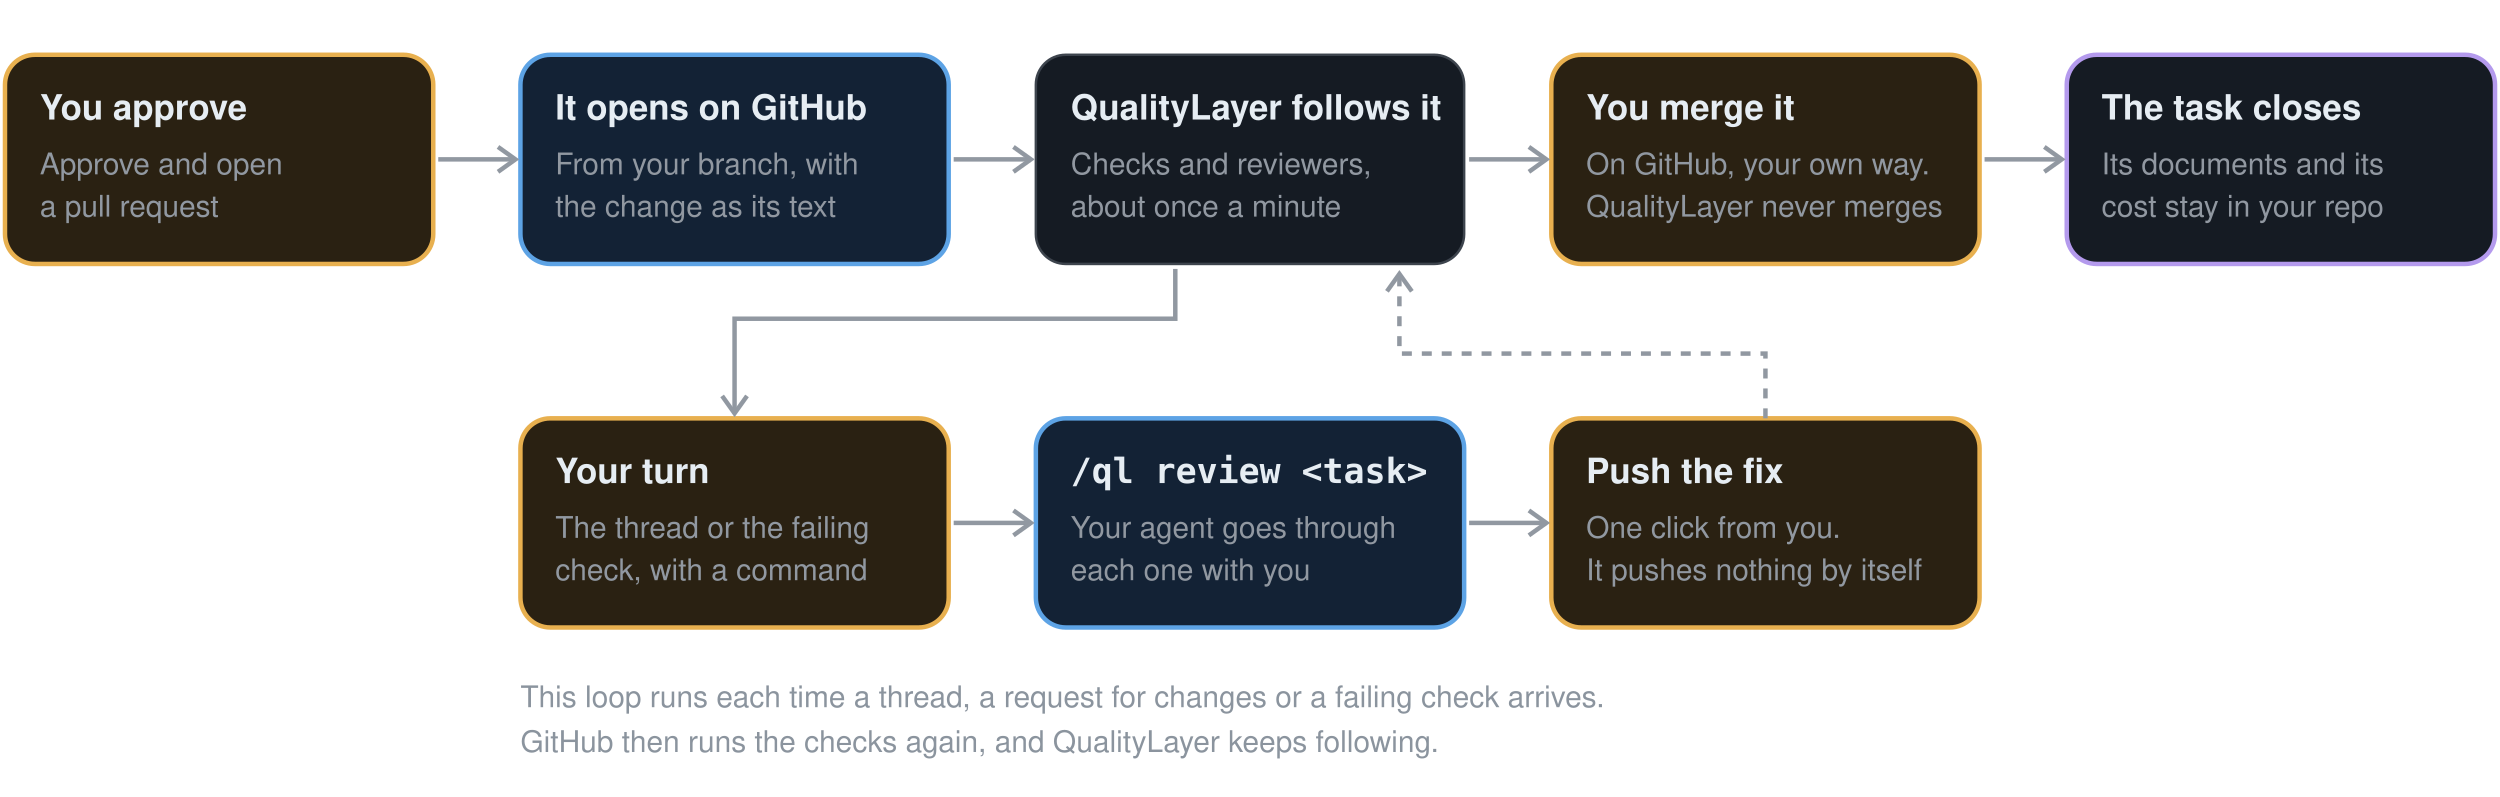
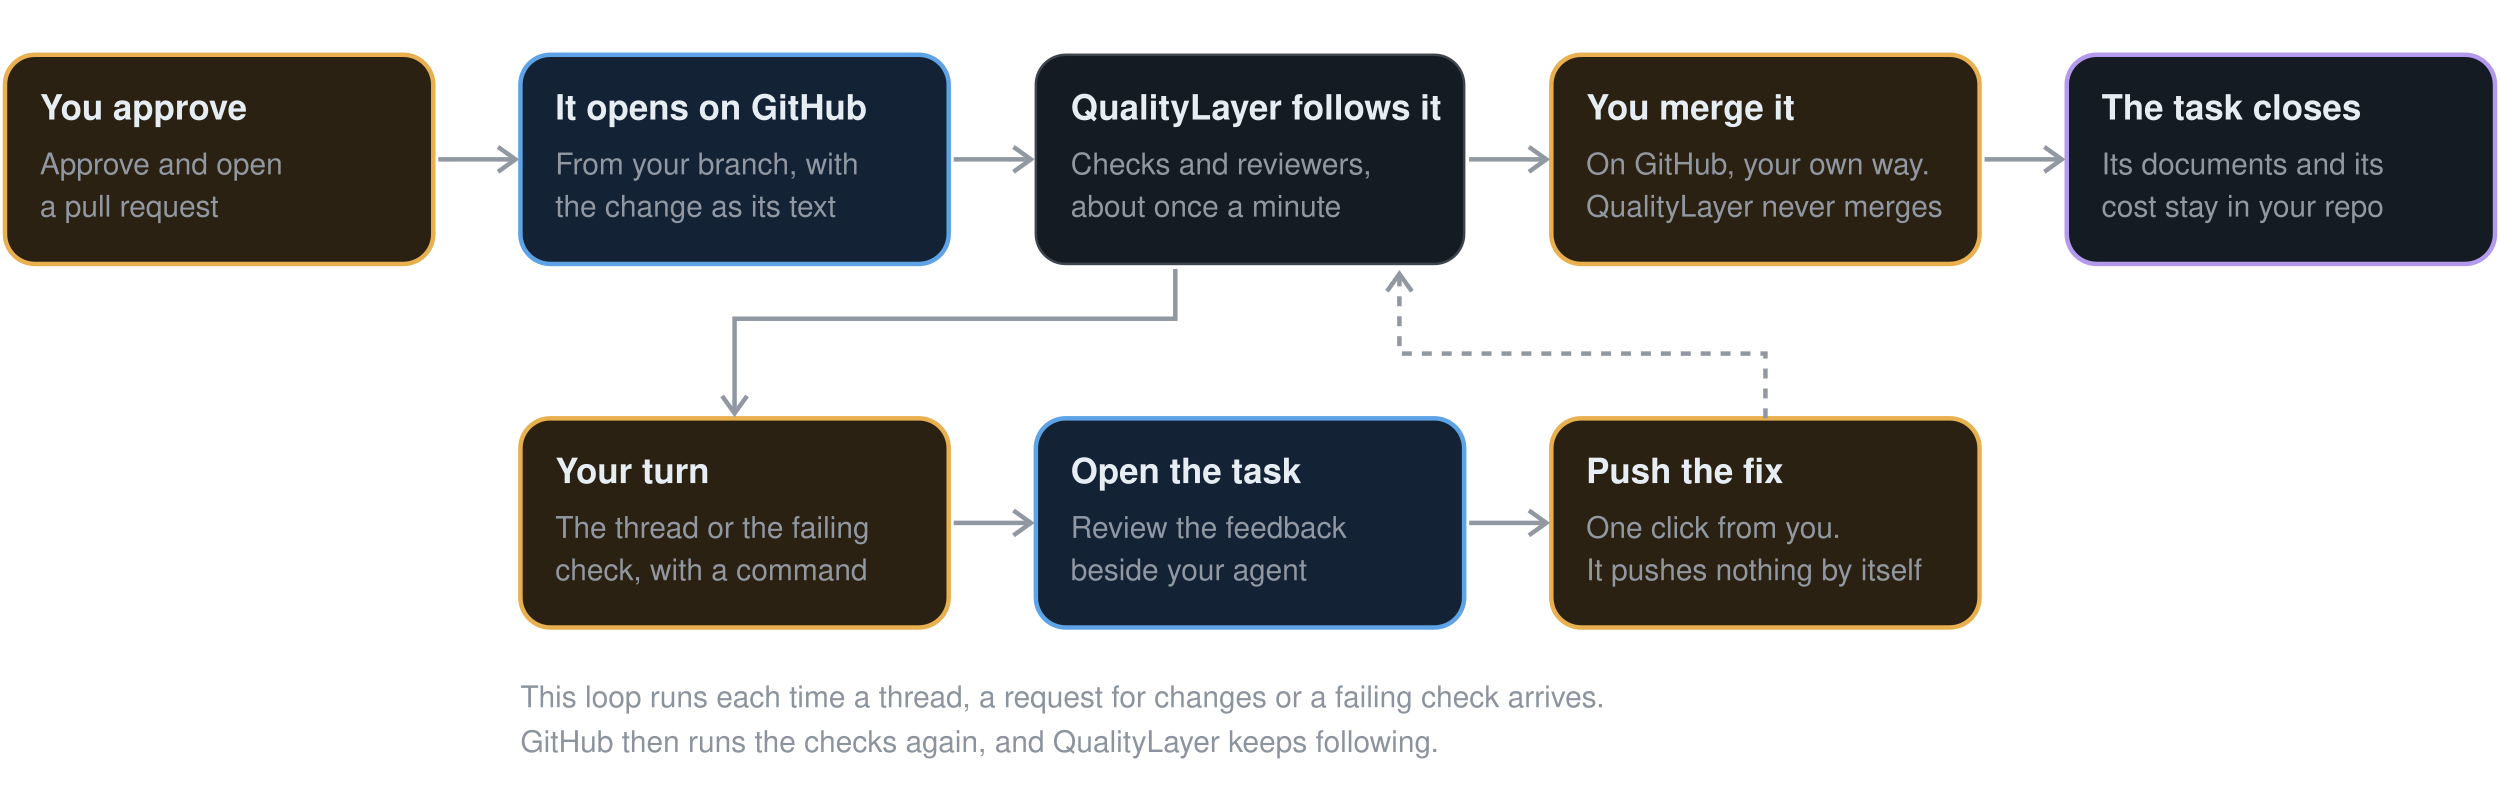
<svg xmlns="http://www.w3.org/2000/svg" style="background:#0d1117" width="1004" height="320" viewBox="-2 -2 1004 320" role="img" aria-label="The pull request step: you approve and QualityLayer opens the pull request on GitHub and follows its checks and reviewers. When a thread, a request for changes or a failing check arrives, it waits in Your turn; your agent goes through it with you and you push the fix. You merge the pull request yourself, and the task closes">
  <rect x="0" y="20" width="172" height="84" rx="12" fill="#2a2112" stroke="#e8b04f" stroke-width="1.8" />
  <text x="14" y="46" font-family="-apple-system, BlinkMacSystemFont, 'Segoe UI', 'Helvetica Neue', Helvetica, Arial, sans-serif" font-size="14" font-weight="650" fill="#e6edf3" text-anchor="start">You approve</text>
  <text x="14" y="68" font-family="-apple-system, BlinkMacSystemFont, 'Segoe UI', 'Helvetica Neue', Helvetica, Arial, sans-serif" font-size="12" font-weight="400" fill="#9198a1" text-anchor="start">Approve and open</text>
  <text x="14" y="85" font-family="-apple-system, BlinkMacSystemFont, 'Segoe UI', 'Helvetica Neue', Helvetica, Arial, sans-serif" font-size="12" font-weight="400" fill="#9198a1" text-anchor="start">a pull request</text>
  <rect x="207" y="20" width="172" height="84" rx="12" fill="#132235" stroke="#5da3e5" stroke-width="1.8" />
  <text x="221" y="46" font-family="-apple-system, BlinkMacSystemFont, 'Segoe UI', 'Helvetica Neue', Helvetica, Arial, sans-serif" font-size="14" font-weight="650" fill="#e6edf3" text-anchor="start">It opens on GitHub</text>
  <text x="221" y="68" font-family="-apple-system, BlinkMacSystemFont, 'Segoe UI', 'Helvetica Neue', Helvetica, Arial, sans-serif" font-size="12" font-weight="400" fill="#9198a1" text-anchor="start">From your branch, with</text>
  <text x="221" y="85" font-family="-apple-system, BlinkMacSystemFont, 'Segoe UI', 'Helvetica Neue', Helvetica, Arial, sans-serif" font-size="12" font-weight="400" fill="#9198a1" text-anchor="start">the change as its text</text>
  <rect x="414" y="20" width="172" height="84" rx="12" fill="#151b23" stroke="#3d444d" stroke-width="1" />
  <text x="428" y="46" font-family="-apple-system, BlinkMacSystemFont, 'Segoe UI', 'Helvetica Neue', Helvetica, Arial, sans-serif" font-size="14" font-weight="650" fill="#e6edf3" text-anchor="start">QualityLayer follows it</text>
  <text x="428" y="68" font-family="-apple-system, BlinkMacSystemFont, 'Segoe UI', 'Helvetica Neue', Helvetica, Arial, sans-serif" font-size="12" font-weight="400" fill="#9198a1" text-anchor="start">Checks and reviewers,</text>
  <text x="428" y="85" font-family="-apple-system, BlinkMacSystemFont, 'Segoe UI', 'Helvetica Neue', Helvetica, Arial, sans-serif" font-size="12" font-weight="400" fill="#9198a1" text-anchor="start">about once a minute</text>
  <rect x="621" y="20" width="172" height="84" rx="12" fill="#2a2112" stroke="#e8b04f" stroke-width="1.8" />
  <text x="635" y="46" font-family="-apple-system, BlinkMacSystemFont, 'Segoe UI', 'Helvetica Neue', Helvetica, Arial, sans-serif" font-size="14" font-weight="650" fill="#e6edf3" text-anchor="start">You merge it</text>
  <text x="635" y="68" font-family="-apple-system, BlinkMacSystemFont, 'Segoe UI', 'Helvetica Neue', Helvetica, Arial, sans-serif" font-size="12" font-weight="400" fill="#9198a1" text-anchor="start">On GitHub, your own way.</text>
  <text x="635" y="85" font-family="-apple-system, BlinkMacSystemFont, 'Segoe UI', 'Helvetica Neue', Helvetica, Arial, sans-serif" font-size="12" font-weight="400" fill="#9198a1" text-anchor="start">QualityLayer never merges</text>
  <rect x="828" y="20" width="172" height="84" rx="12" fill="#151b23" stroke="#b49aed" stroke-width="1.8" />
  <text x="842" y="46" font-family="-apple-system, BlinkMacSystemFont, 'Segoe UI', 'Helvetica Neue', Helvetica, Arial, sans-serif" font-size="14" font-weight="650" fill="#e6edf3" text-anchor="start">The task closes</text>
  <text x="842" y="68" font-family="-apple-system, BlinkMacSystemFont, 'Segoe UI', 'Helvetica Neue', Helvetica, Arial, sans-serif" font-size="12" font-weight="400" fill="#9198a1" text-anchor="start">Its documents and its</text>
  <text x="842" y="85" font-family="-apple-system, BlinkMacSystemFont, 'Segoe UI', 'Helvetica Neue', Helvetica, Arial, sans-serif" font-size="12" font-weight="400" fill="#9198a1" text-anchor="start">cost stay in your repo</text>
  <path d="M174 62 L205 62" stroke="#9198a1" stroke-width="1.8" />
  <path d="M198 57 l7 5 l-7 5" fill="none" stroke="#9198a1" stroke-width="1.8" />
  <path d="M381 62 L412 62" stroke="#9198a1" stroke-width="1.8" />
  <path d="M405 57 l7 5 l-7 5" fill="none" stroke="#9198a1" stroke-width="1.8" />
  <path d="M588 62 L619 62" stroke="#9198a1" stroke-width="1.8" />
  <path d="M612 57 l7 5 l-7 5" fill="none" stroke="#9198a1" stroke-width="1.8" />
  <path d="M795 62 L826 62" stroke="#9198a1" stroke-width="1.8" />
  <path d="M819 57 l7 5 l-7 5" fill="none" stroke="#9198a1" stroke-width="1.8" />
  <rect x="207" y="166" width="172" height="84" rx="12" fill="#2a2112" stroke="#e8b04f" stroke-width="1.8" />
  <text x="221" y="192" font-family="-apple-system, BlinkMacSystemFont, 'Segoe UI', 'Helvetica Neue', Helvetica, Arial, sans-serif" font-size="14" font-weight="650" fill="#e6edf3" text-anchor="start">Your turn</text>
  <text x="221" y="214" font-family="-apple-system, BlinkMacSystemFont, 'Segoe UI', 'Helvetica Neue', Helvetica, Arial, sans-serif" font-size="12" font-weight="400" fill="#9198a1" text-anchor="start">The thread or the failing</text>
  <text x="221" y="231" font-family="-apple-system, BlinkMacSystemFont, 'Segoe UI', 'Helvetica Neue', Helvetica, Arial, sans-serif" font-size="12" font-weight="400" fill="#9198a1" text-anchor="start">check, with a command</text>
  <rect x="414" y="166" width="172" height="84" rx="12" fill="#132235" stroke="#5da3e5" stroke-width="1.8" />
-   <text x="428" y="192" font-family="ui-monospace, SFMono-Regular, Menlo, Consolas, monospace" font-size="14" font-weight="650" fill="#e6edf3" text-anchor="start">/ql review &lt;task&gt;</text>
-   <text x="428" y="214" font-family="-apple-system, BlinkMacSystemFont, 'Segoe UI', 'Helvetica Neue', Helvetica, Arial, sans-serif" font-size="12" font-weight="400" fill="#9198a1" text-anchor="start">Your agent goes through</text>
-   <text x="428" y="231" font-family="-apple-system, BlinkMacSystemFont, 'Segoe UI', 'Helvetica Neue', Helvetica, Arial, sans-serif" font-size="12" font-weight="400" fill="#9198a1" text-anchor="start">each one with you</text>
+   <text x="428" y="192" font-family="-apple-system, BlinkMacSystemFont, 'Segoe UI', 'Helvetica Neue', Helvetica, Arial, sans-serif" font-size="14" font-weight="650" fill="#e6edf3" text-anchor="start">Open the task</text>
+   <text x="428" y="214" font-family="-apple-system, BlinkMacSystemFont, 'Segoe UI', 'Helvetica Neue', Helvetica, Arial, sans-serif" font-size="12" font-weight="400" fill="#9198a1" text-anchor="start">Review the feedback</text>
+   <text x="428" y="231" font-family="-apple-system, BlinkMacSystemFont, 'Segoe UI', 'Helvetica Neue', Helvetica, Arial, sans-serif" font-size="12" font-weight="400" fill="#9198a1" text-anchor="start">beside your agent</text>
  <rect x="621" y="166" width="172" height="84" rx="12" fill="#2a2112" stroke="#e8b04f" stroke-width="1.8" />
  <text x="635" y="192" font-family="-apple-system, BlinkMacSystemFont, 'Segoe UI', 'Helvetica Neue', Helvetica, Arial, sans-serif" font-size="14" font-weight="650" fill="#e6edf3" text-anchor="start">Push the fix</text>
  <text x="635" y="214" font-family="-apple-system, BlinkMacSystemFont, 'Segoe UI', 'Helvetica Neue', Helvetica, Arial, sans-serif" font-size="12" font-weight="400" fill="#9198a1" text-anchor="start">One click from you.</text>
  <text x="635" y="231" font-family="-apple-system, BlinkMacSystemFont, 'Segoe UI', 'Helvetica Neue', Helvetica, Arial, sans-serif" font-size="12" font-weight="400" fill="#9198a1" text-anchor="start">It pushes nothing by itself</text>
  <path d="M381 208 L412 208" stroke="#9198a1" stroke-width="1.8" />
  <path d="M405 203 l7 5 l-7 5" fill="none" stroke="#9198a1" stroke-width="1.8" />
  <path d="M588 208 L619 208" stroke="#9198a1" stroke-width="1.8" />
  <path d="M612 203 l7 5 l-7 5" fill="none" stroke="#9198a1" stroke-width="1.8" />
  <path d="M470 106 V126 H293 V164" fill="none" stroke="#9198a1" stroke-width="1.8" />
  <path d="M288 157 l5 7 l5 -7" fill="none" stroke="#9198a1" stroke-width="1.8" />
  <path d="M707 166 V140 H560 V108" fill="none" stroke="#9198a1" stroke-width="1.8" stroke-dasharray="4 4" />
  <path d="M555 115 l5 -7 l5 7" fill="none" stroke="#9198a1" stroke-width="1.8" />
  <text x="207" y="282" font-family="-apple-system, BlinkMacSystemFont, 'Segoe UI', 'Helvetica Neue', Helvetica, Arial, sans-serif" font-size="12" font-weight="400" fill="#8b949e" text-anchor="start">This loop runs each time a thread, a request for changes or a failing check arrives.</text>
  <text x="207" y="300" font-family="-apple-system, BlinkMacSystemFont, 'Segoe UI', 'Helvetica Neue', Helvetica, Arial, sans-serif" font-size="12" font-weight="400" fill="#8b949e" text-anchor="start">GitHub then runs the checks again, and QualityLayer keeps following.</text>
</svg>
